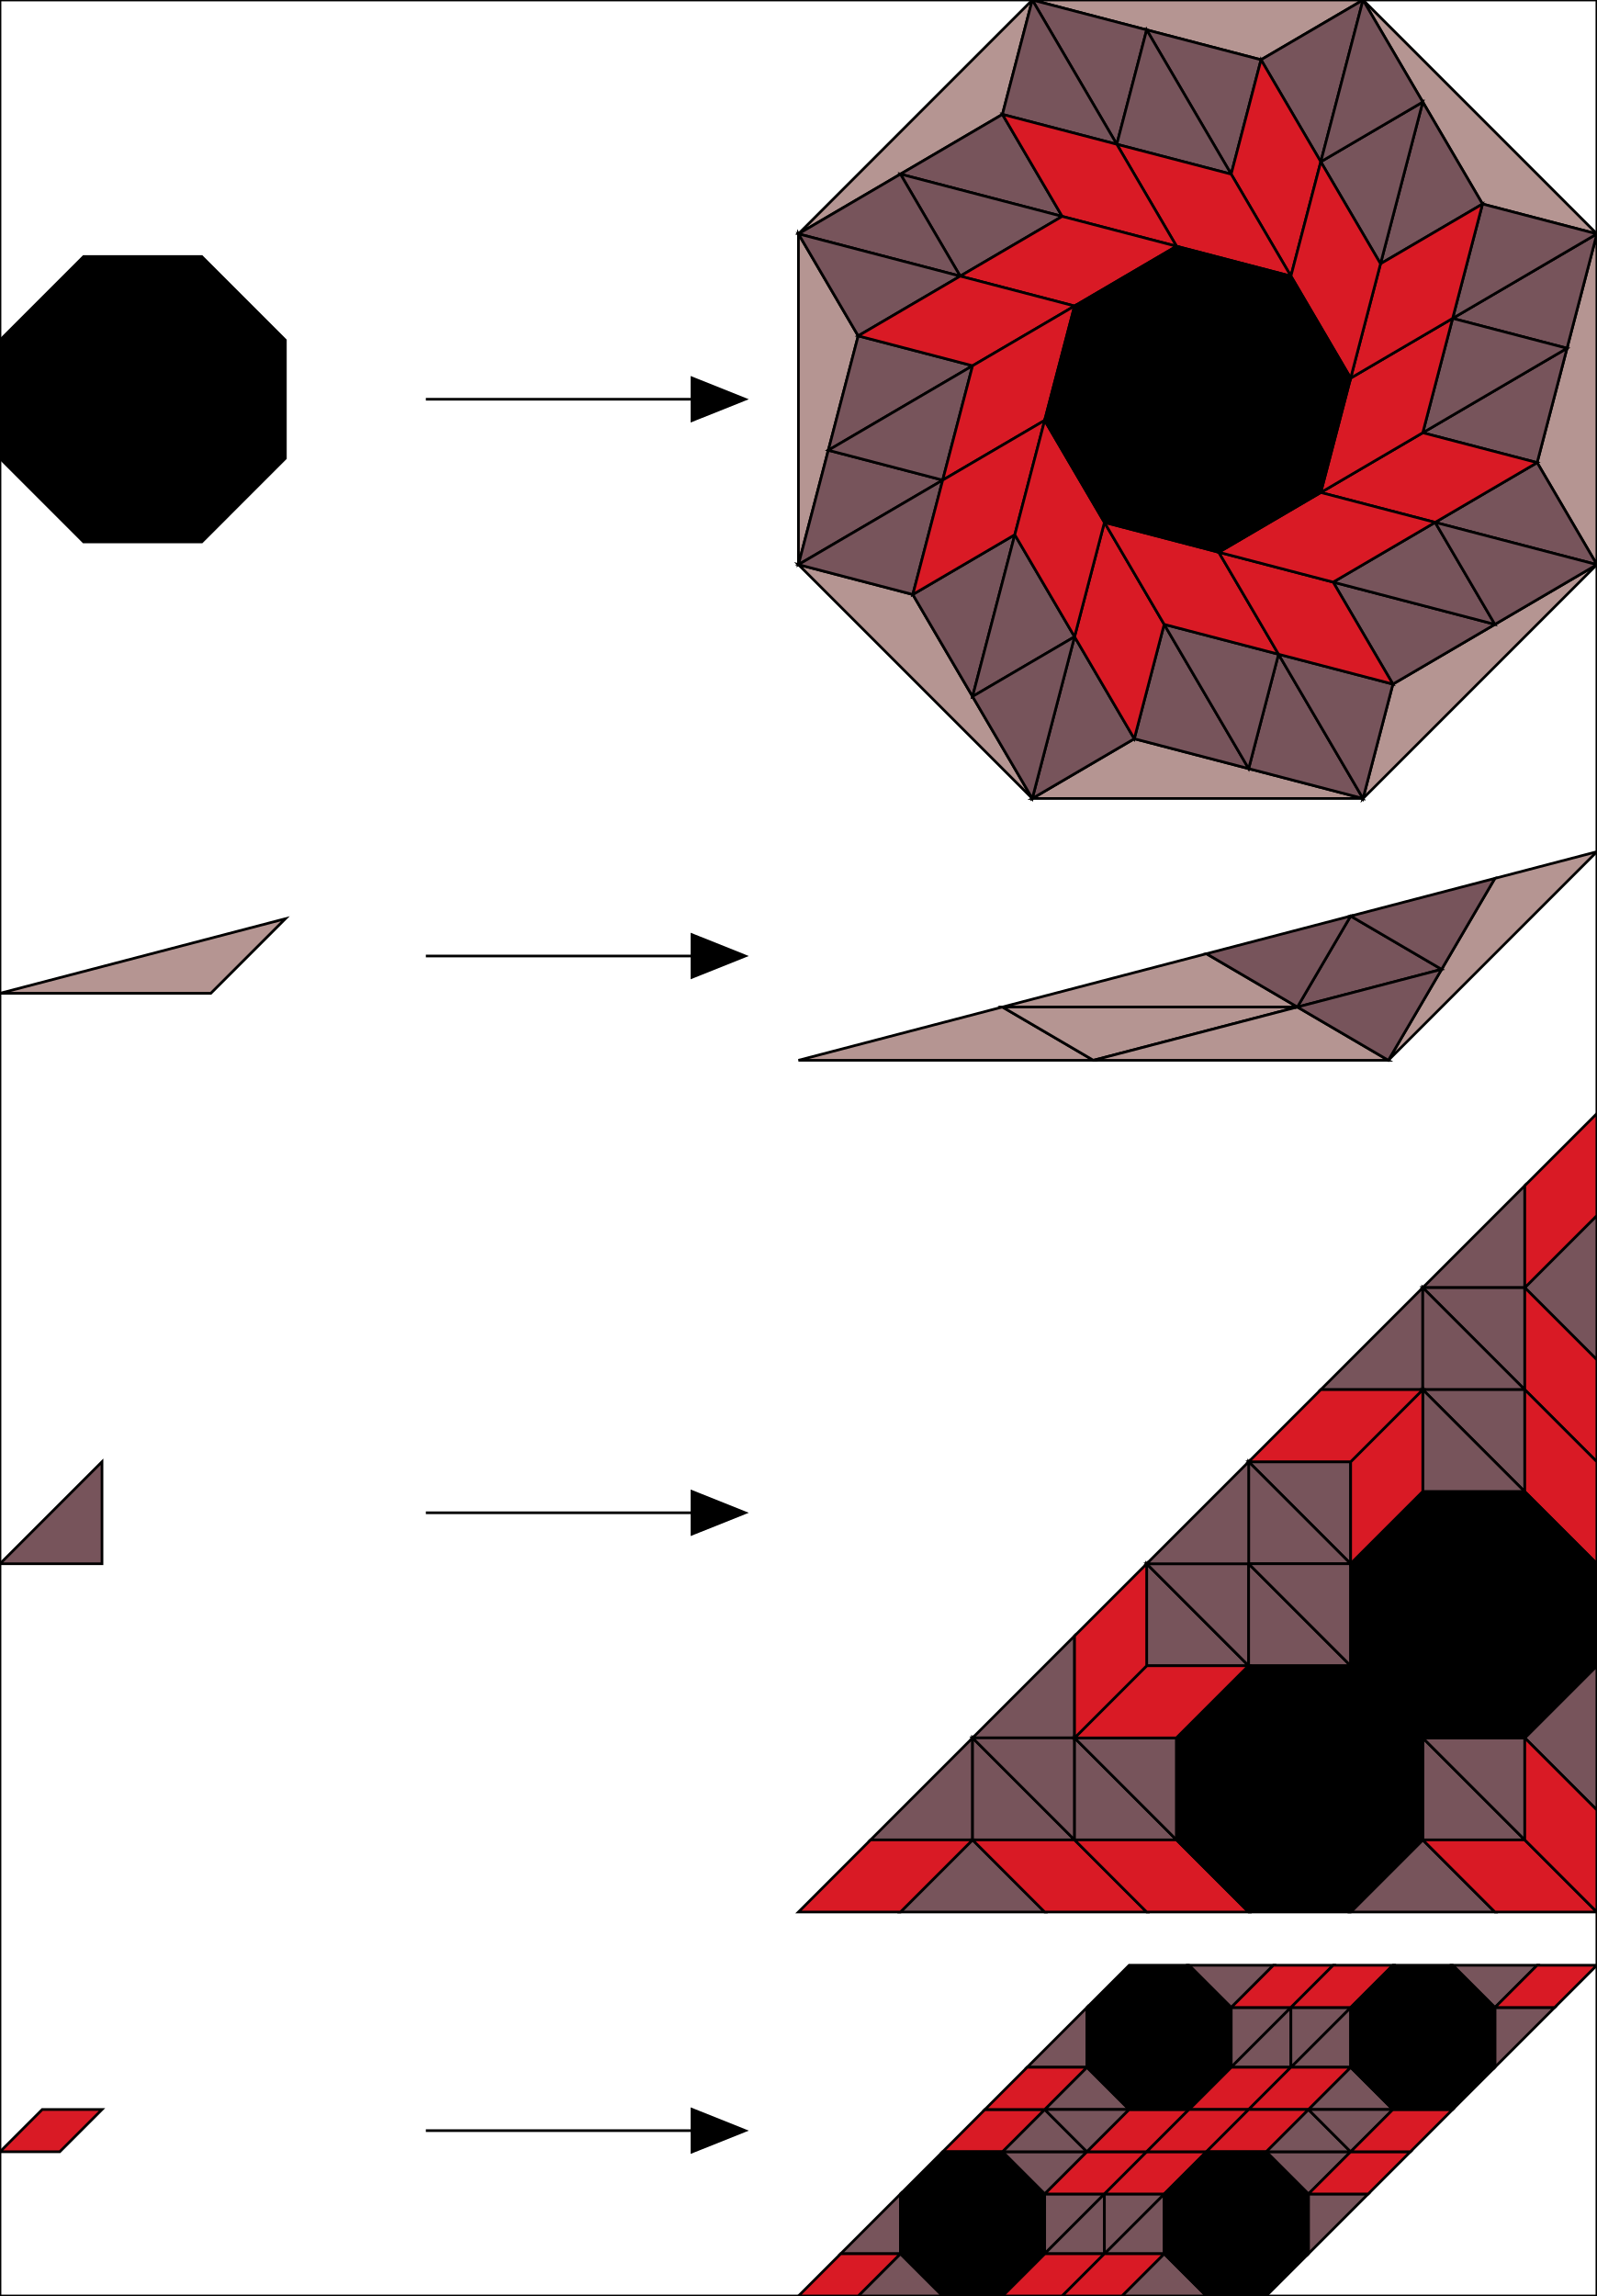
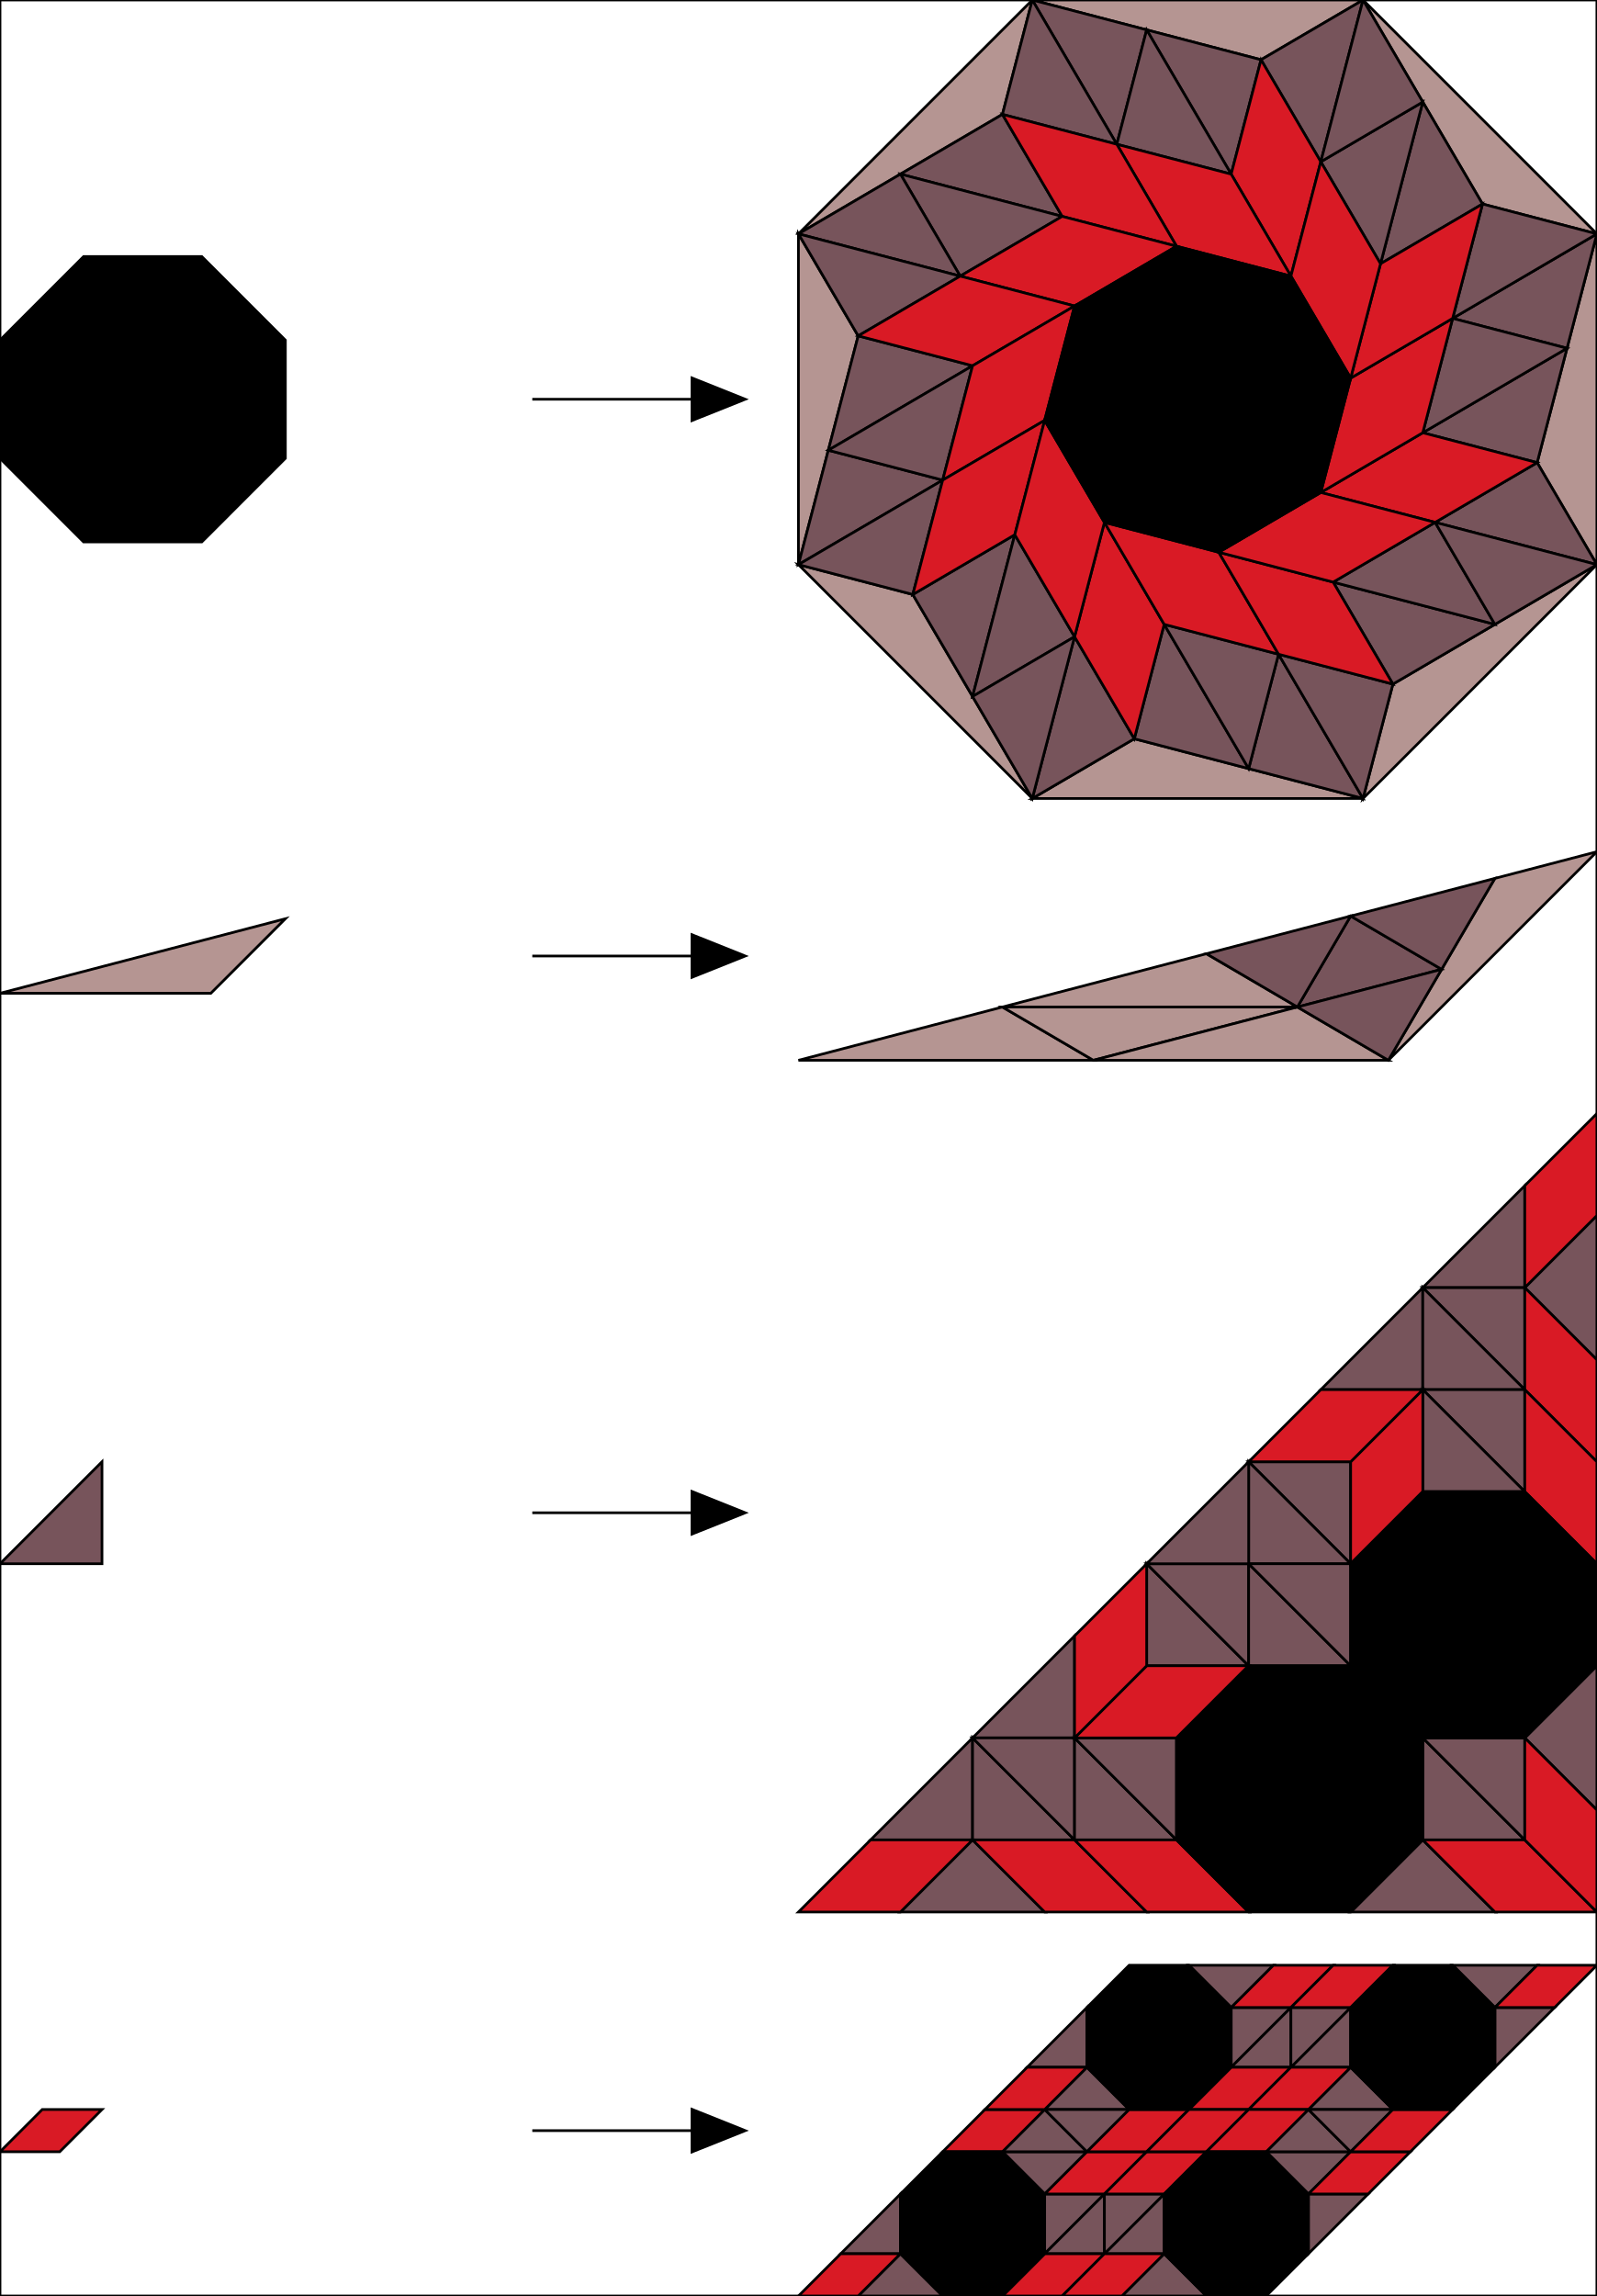
<svg xmlns="http://www.w3.org/2000/svg" baseProfile="full" height="431.313" version="1.1" width="300">
  <defs>
    <style type="text/css">
* {
  stroke: black;
  stroke-width: 0.5px;
}
#T1 {
  fill: #000000;
}
#T2 {
  fill: #b59592;
}
#T3 {
  fill: #77545b;
}
#T4 {
  fill: #d91a25;
}
</style>
  </defs>
  <rect fill="white" height="431.313" width="300" x="0" y="0" />
-   <polyline points="80,75.0 130,75.0" stroke="black" stroke-width="2" />
+   <polyline points="100,75.0 130,75.0" stroke="black" stroke-width="2" />
  <polygon fill="black" points="130,75.0 130,79.0 140,75.0 130,71.0" />
-   <polyline points="80,179.59 130,179.59" stroke="black" stroke-width="2" />
+   <polyline points="100,179.59 130,179.59" stroke="black" stroke-width="2" />
  <polygon fill="black" points="130,179.59 130,183.59 140,179.59 130,175.59" />
-   <polyline points="80,284.181 130,284.181" stroke="black" stroke-width="2" />
+   <polyline points="100,284.181 130,284.181" stroke="black" stroke-width="2" />
  <polygon fill="black" points="130,284.181 130,288.181 140,284.181 130,280.181" />
-   <polyline points="80,400.247 130,400.247" stroke="black" stroke-width="2" />
+   <polyline points="100,400.247 130,400.247" stroke="black" stroke-width="2" />
  <polygon fill="black" points="130,400.247 130,404.247 140,400.247 130,396.247" />
  <g id="T2">
    <polygon points="193.934,0.0 236.905,11.224 256.066,-8.881784197001252e-15" />
    <polygon points="150,43.934 188.322,21.486 193.934,2.842170943040401e-14" />
    <polygon points="300.0,43.934 288.776,86.905 300.0,106.066" />
    <polygon points="256.066,2.842170943040401e-14 278.514,38.322 300,43.934" />
    <polygon points="256.066,150.0 213.095,138.776 193.934,150" />
    <polygon points="300.0,106.066 261.678,128.514 256.066,150.0" />
    <polygon points="150.0,106.066 161.224,63.095 150,43.934" />
    <polygon points="193.934,150 171.486,111.678 150.0,106.066" />
    <polygon points="150.0,199.181 188.322,189.171 205.41,199.181" />
    <polygon points="188.322,189.171 226.644,179.161 243.732,189.171" />
    <polygon points="243.732,189.171 205.41,199.181 188.322,189.171" />
    <polygon points="205.41,199.181 243.732,189.171 260.819,199.181" />
    <polygon points="260.819,199.181 280.839,165.005 300,160" />
    <polygon points="-7.105427357601002e-15,186.592 39.608,186.592 53.611,172.589" />
  </g>
  <g id="T3">
    <polygon points="256.066,0.0 248.129,30.385 236.905,11.224" />
    <polygon points="199.546,40.646 169.161,32.71 188.322,21.486" />
    <polygon points="199.546,40.646 169.161,32.71 180.385,51.871" />
    <polygon points="180.385,51.871 150.0,43.934 169.161,32.71" />
    <polygon points="193.934,1.4210854715202004e-14 209.807,27.098 215.42,5.612" />
    <polygon points="209.807,27.098 193.934,1.7763568394002505e-14 188.322,21.486" />
    <polygon points="231.293,32.71 215.42,5.612 236.905,11.224" />
    <polygon points="215.42,5.612 231.293,32.71 209.807,27.098" />
    <polygon points="300.0,106.066 269.615,98.129 288.776,86.905" />
    <polygon points="259.354,49.546 267.29,19.161 278.514,38.322" />
    <polygon points="259.354,49.546 267.29,19.161 248.129,30.385" />
    <polygon points="248.129,30.385 256.066,2.1316282072803006e-14 267.29,19.161" />
    <polygon points="300.0,43.934 272.902,59.807 294.388,65.42" />
    <polygon points="272.902,59.807 300,43.934 278.514,38.322" />
    <polygon points="267.29,81.293 294.388,65.42 288.776,86.905" />
    <polygon points="294.388,65.42 267.29,81.293 272.902,59.807" />
    <polygon points="193.934,150.0 201.871,119.615 213.095,138.776" />
    <polygon points="250.454,109.354 280.839,117.29 261.678,128.514" />
    <polygon points="250.454,109.354 280.839,117.29 269.615,98.129" />
    <polygon points="269.615,98.129 300.0,106.066 280.839,117.29" />
    <polygon points="256.066,150.0 240.193,122.902 234.58,144.388" />
    <polygon points="240.193,122.902 256.066,150.0 261.678,128.514" />
    <polygon points="218.707,117.29 234.58,144.388 213.095,138.776" />
    <polygon points="234.58,144.388 218.707,117.29 240.193,122.902" />
    <polygon points="150.0,43.934 180.385,51.871 161.224,63.095" />
    <polygon points="190.646,100.454 182.71,130.839 171.486,111.678" />
    <polygon points="190.646,100.454 182.71,130.839 201.871,119.615" />
    <polygon points="201.871,119.615 193.934,150.0 182.71,130.839" />
    <polygon points="150.0,106.066 177.098,90.193 155.612,84.58" />
    <polygon points="177.098,90.193 150.0,106.066 171.486,111.678" />
    <polygon points="182.71,68.707 155.612,84.58 161.224,63.095" />
    <polygon points="155.612,84.58 182.71,68.707 177.098,90.193" />
    <polygon points="243.732,189.171 270.829,182.093 253.741,172.083" />
    <polygon points="243.732,189.171 270.829,182.093 260.819,199.181" />
    <polygon points="226.644,179.161 253.741,172.083 243.732,189.171" />
    <polygon points="253.741,172.083 280.839,165.005 270.829,182.093" />
    <polygon points="169.161,359.181 196.259,359.181 182.71,345.632" />
    <polygon points="163.549,345.632 182.71,326.471 182.71,345.632" />
    <polygon points="182.71,326.471 201.871,345.632 182.71,345.632" />
    <polygon points="182.71,326.471 201.871,307.31 201.871,326.471" />
    <polygon points="201.871,345.632 182.71,326.471 201.871,326.471" />
    <polygon points="201.871,326.471 221.032,345.632 201.871,345.632" />
    <polygon points="221.032,345.632 201.871,326.471 221.032,326.471" />
    <polygon points="234.58,312.922 215.42,293.761 215.42,312.922" />
    <polygon points="215.42,293.761 234.58,312.922 234.58,293.761" />
    <polygon points="253.741,312.922 234.58,293.761 234.58,312.922" />
    <polygon points="280.839,359.181 253.741,359.181 267.29,345.632" />
    <polygon points="286.451,345.632 267.29,326.471 267.29,345.632" />
    <polygon points="300.0,228.342 300.0,255.439 286.451,241.89" />
    <polygon points="286.451,222.729 267.29,241.89 286.451,241.89" />
    <polygon points="267.29,241.89 286.451,261.051 286.451,241.89" />
    <polygon points="267.29,241.89 248.129,261.051 267.29,261.051" />
    <polygon points="286.451,261.051 267.29,241.89 267.29,261.051" />
    <polygon points="267.29,261.051 286.451,280.212 286.451,261.051" />
    <polygon points="286.451,280.212 267.29,261.051 267.29,280.212" />
    <polygon points="253.741,293.761 234.58,274.6 253.741,274.6" />
    <polygon points="234.58,274.6 253.741,293.761 234.58,293.761" />
    <polygon points="253.741,312.922 234.58,293.761 253.741,293.761" />
    <polygon points="300.0,340.02 300.0,312.922 286.451,326.471" />
    <polygon points="286.451,345.632 267.29,326.471 286.451,326.471" />
    <polygon points="215.42,293.761 234.58,274.6 234.58,293.761" />
    <polygon points="3.552713678800501e-15,293.761 19.161,274.6 19.161,293.761" />
    <polygon points="161.224,431.313 177.098,431.313 169.161,423.376" />
    <polygon points="157.937,423.376 169.161,412.152 169.161,423.376" />
    <polygon points="188.322,404.215 204.195,404.215 196.259,412.152" />
    <polygon points="207.483,412.152 196.259,423.376 196.259,412.152" />
    <polygon points="210.77,431.313 226.644,431.313 218.707,423.376" />
    <polygon points="207.483,423.376 218.707,412.152 218.707,423.376" />
    <polygon points="237.868,404.215 253.741,404.215 245.805,412.152" />
    <polygon points="257.029,412.152 245.805,423.376 245.805,412.152" />
    <polygon points="196.259,423.376 207.483,412.152 207.483,423.376" />
    <polygon points="207.483,423.376 218.707,412.152 207.483,412.152" />
    <polygon points="196.259,396.278 212.132,396.278 204.195,388.342" />
    <polygon points="192.971,388.342 204.195,377.117 204.195,388.342" />
    <polygon points="223.356,369.181 239.23,369.181 231.293,377.117" />
    <polygon points="242.517,377.117 231.293,388.342 231.293,377.117" />
    <polygon points="245.805,396.278 261.678,396.278 253.741,388.342" />
    <polygon points="242.517,388.342 253.741,377.117 253.741,388.342" />
    <polygon points="272.902,369.181 288.776,369.181 280.839,377.117" />
    <polygon points="292.063,377.117 280.839,388.342 280.839,377.117" />
    <polygon points="231.293,388.342 242.517,377.117 242.517,388.342" />
    <polygon points="242.517,388.342 253.741,377.117 242.517,377.117" />
    <polygon points="188.322,404.215 204.195,404.215 196.259,396.278" />
    <polygon points="196.259,396.278 212.132,396.278 204.195,404.215" />
    <polygon points="237.868,404.215 253.741,404.215 245.805,396.278" />
    <polygon points="245.805,396.278 261.678,396.278 253.741,404.215" />
  </g>
  <g id="T4">
    <polygon points="236.905,11.224 248.129,30.385 242.517,51.871 231.293,32.71" />
    <polygon points="242.517,51.871 231.293,32.71 209.807,27.098 221.032,46.259" />
    <polygon points="221.032,46.259 209.807,27.098 188.322,21.486 199.546,40.646" />
    <polygon points="221.032,46.259 201.871,57.483 180.385,51.871 199.546,40.646" />
    <polygon points="288.776,86.905 269.615,98.129 248.129,92.517 267.29,81.293" />
    <polygon points="248.129,92.517 267.29,81.293 272.902,59.807 253.741,71.032" />
    <polygon points="253.741,71.032 272.902,59.807 278.514,38.322 259.354,49.546" />
    <polygon points="253.741,71.032 242.517,51.871 248.129,30.385 259.354,49.546" />
    <polygon points="213.095,138.776 201.871,119.615 207.483,98.129 218.707,117.29" />
    <polygon points="207.483,98.129 218.707,117.29 240.193,122.902 228.968,103.741" />
    <polygon points="228.968,103.741 240.193,122.902 261.678,128.514 250.454,109.354" />
    <polygon points="228.968,103.741 248.129,92.517 269.615,98.129 250.454,109.354" />
    <polygon points="161.224,63.095 180.385,51.871 201.871,57.483 182.71,68.707" />
    <polygon points="201.871,57.483 182.71,68.707 177.098,90.193 196.259,78.968" />
    <polygon points="196.259,78.968 177.098,90.193 171.486,111.678 190.646,100.454" />
    <polygon points="196.259,78.968 207.483,98.129 201.871,119.615 190.646,100.454" />
    <polygon points="150.0,359.181 163.549,345.632 182.71,345.632 169.161,359.181" />
    <polygon points="182.71,345.632 196.259,359.181 215.42,359.181 201.871,345.632" />
    <polygon points="201.871,345.632 215.42,359.181 234.58,359.181 221.032,345.632" />
    <polygon points="201.871,326.471 215.42,312.922 234.58,312.922 221.032,326.471" />
    <polygon points="201.871,326.471 215.42,312.922 215.42,293.761 201.871,307.31" />
    <polygon points="300.0,359.181 286.451,345.632 267.29,345.632 280.839,359.181" />
    <polygon points="300.0,209.181 286.451,222.729 286.451,241.89 300.0,228.342" />
    <polygon points="286.451,241.89 300.0,255.439 300.0,274.6 286.451,261.051" />
    <polygon points="286.451,261.051 300.0,274.6 300.0,293.761 286.451,280.212" />
    <polygon points="267.29,261.051 253.741,274.6 253.741,293.761 267.29,280.212" />
    <polygon points="267.29,261.051 253.741,274.6 234.58,274.6 248.129,261.051" />
    <polygon points="300.0,359.181 286.451,345.632 286.451,326.471 300.0,340.02" />
    <polygon points="150.0,431.313 157.937,423.376 169.161,423.376 161.224,431.313" />
    <polygon points="196.259,412.152 204.195,404.215 215.42,404.215 207.483,412.152" />
    <polygon points="188.322,431.313 196.259,423.376 207.483,423.376 199.546,431.313" />
    <polygon points="199.546,431.313 207.483,423.376 218.707,423.376 210.77,431.313" />
    <polygon points="245.805,412.152 253.741,404.215 264.966,404.215 257.029,412.152" />
    <polygon points="207.483,412.152 215.42,404.215 226.644,404.215 218.707,412.152" />
    <polygon points="177.098,404.215 185.034,396.278 196.259,396.278 188.322,404.215" />
    <polygon points="185.034,396.278 192.971,388.342 204.195,388.342 196.259,396.278" />
    <polygon points="231.293,377.117 239.23,369.181 250.454,369.181 242.517,377.117" />
    <polygon points="223.356,396.278 231.293,388.342 242.517,388.342 234.58,396.278" />
    <polygon points="234.58,396.278 242.517,388.342 253.741,388.342 245.805,396.278" />
    <polygon points="280.839,377.117 288.776,369.181 300,369.181 292.063,377.117" />
    <polygon points="242.517,377.117 250.454,369.181 261.678,369.181 253.741,377.117" />
    <polygon points="204.195,404.215 212.132,396.278 223.356,396.278 215.42,404.215" />
    <polygon points="215.42,404.215 223.356,396.278 234.58,396.278 226.644,404.215" />
    <polygon points="226.644,404.215 234.58,396.278 245.805,396.278 237.868,404.215" />
    <polygon points="253.741,404.215 261.678,396.278 272.902,396.278 264.966,404.215" />
    <polygon points="3.552713678800501e-15,404.215 7.937,396.278 19.161,396.278 11.224,404.215" />
  </g>
  <g id="T1">
    <polygon points="242.517,51.871 253.741,71.032 248.129,92.517 228.968,103.741 207.483,98.129 196.259,78.968 201.871,57.483 221.032,46.259" />
    <polygon points="37.909,48.194 53.611,63.897 53.611,86.103 37.909,101.806 15.702,101.806 -3.552713678800501e-15,86.103 -3.552713678800501e-15,63.897 15.702,48.194" />
    <polygon points="253.741,312.922 267.29,326.471 267.29,345.632 253.741,359.181 234.58,359.181 221.032,345.632 221.032,326.471 234.58,312.922" />
    <polygon points="253.741,312.922 267.29,326.471 286.451,326.471 300.0,312.922 300.0,293.761 286.451,280.212 267.29,280.212 253.741,293.761" />
    <polygon points="188.322,404.215 196.259,412.152 196.259,423.376 188.322,431.313 177.098,431.313 169.161,423.376 169.161,412.152 177.098,404.215" />
    <polygon points="237.868,404.215 245.805,412.152 245.805,423.376 237.868,431.313 226.644,431.313 218.707,423.376 218.707,412.152 226.644,404.215" />
    <polygon points="223.356,369.181 231.293,377.117 231.293,388.342 223.356,396.278 212.132,396.278 204.195,388.342 204.195,377.117 212.132,369.181" />
    <polygon points="272.902,369.181 280.839,377.117 280.839,388.342 272.902,396.278 261.678,396.278 253.741,388.342 253.741,377.117 261.678,369.181" />
  </g>
</svg>
